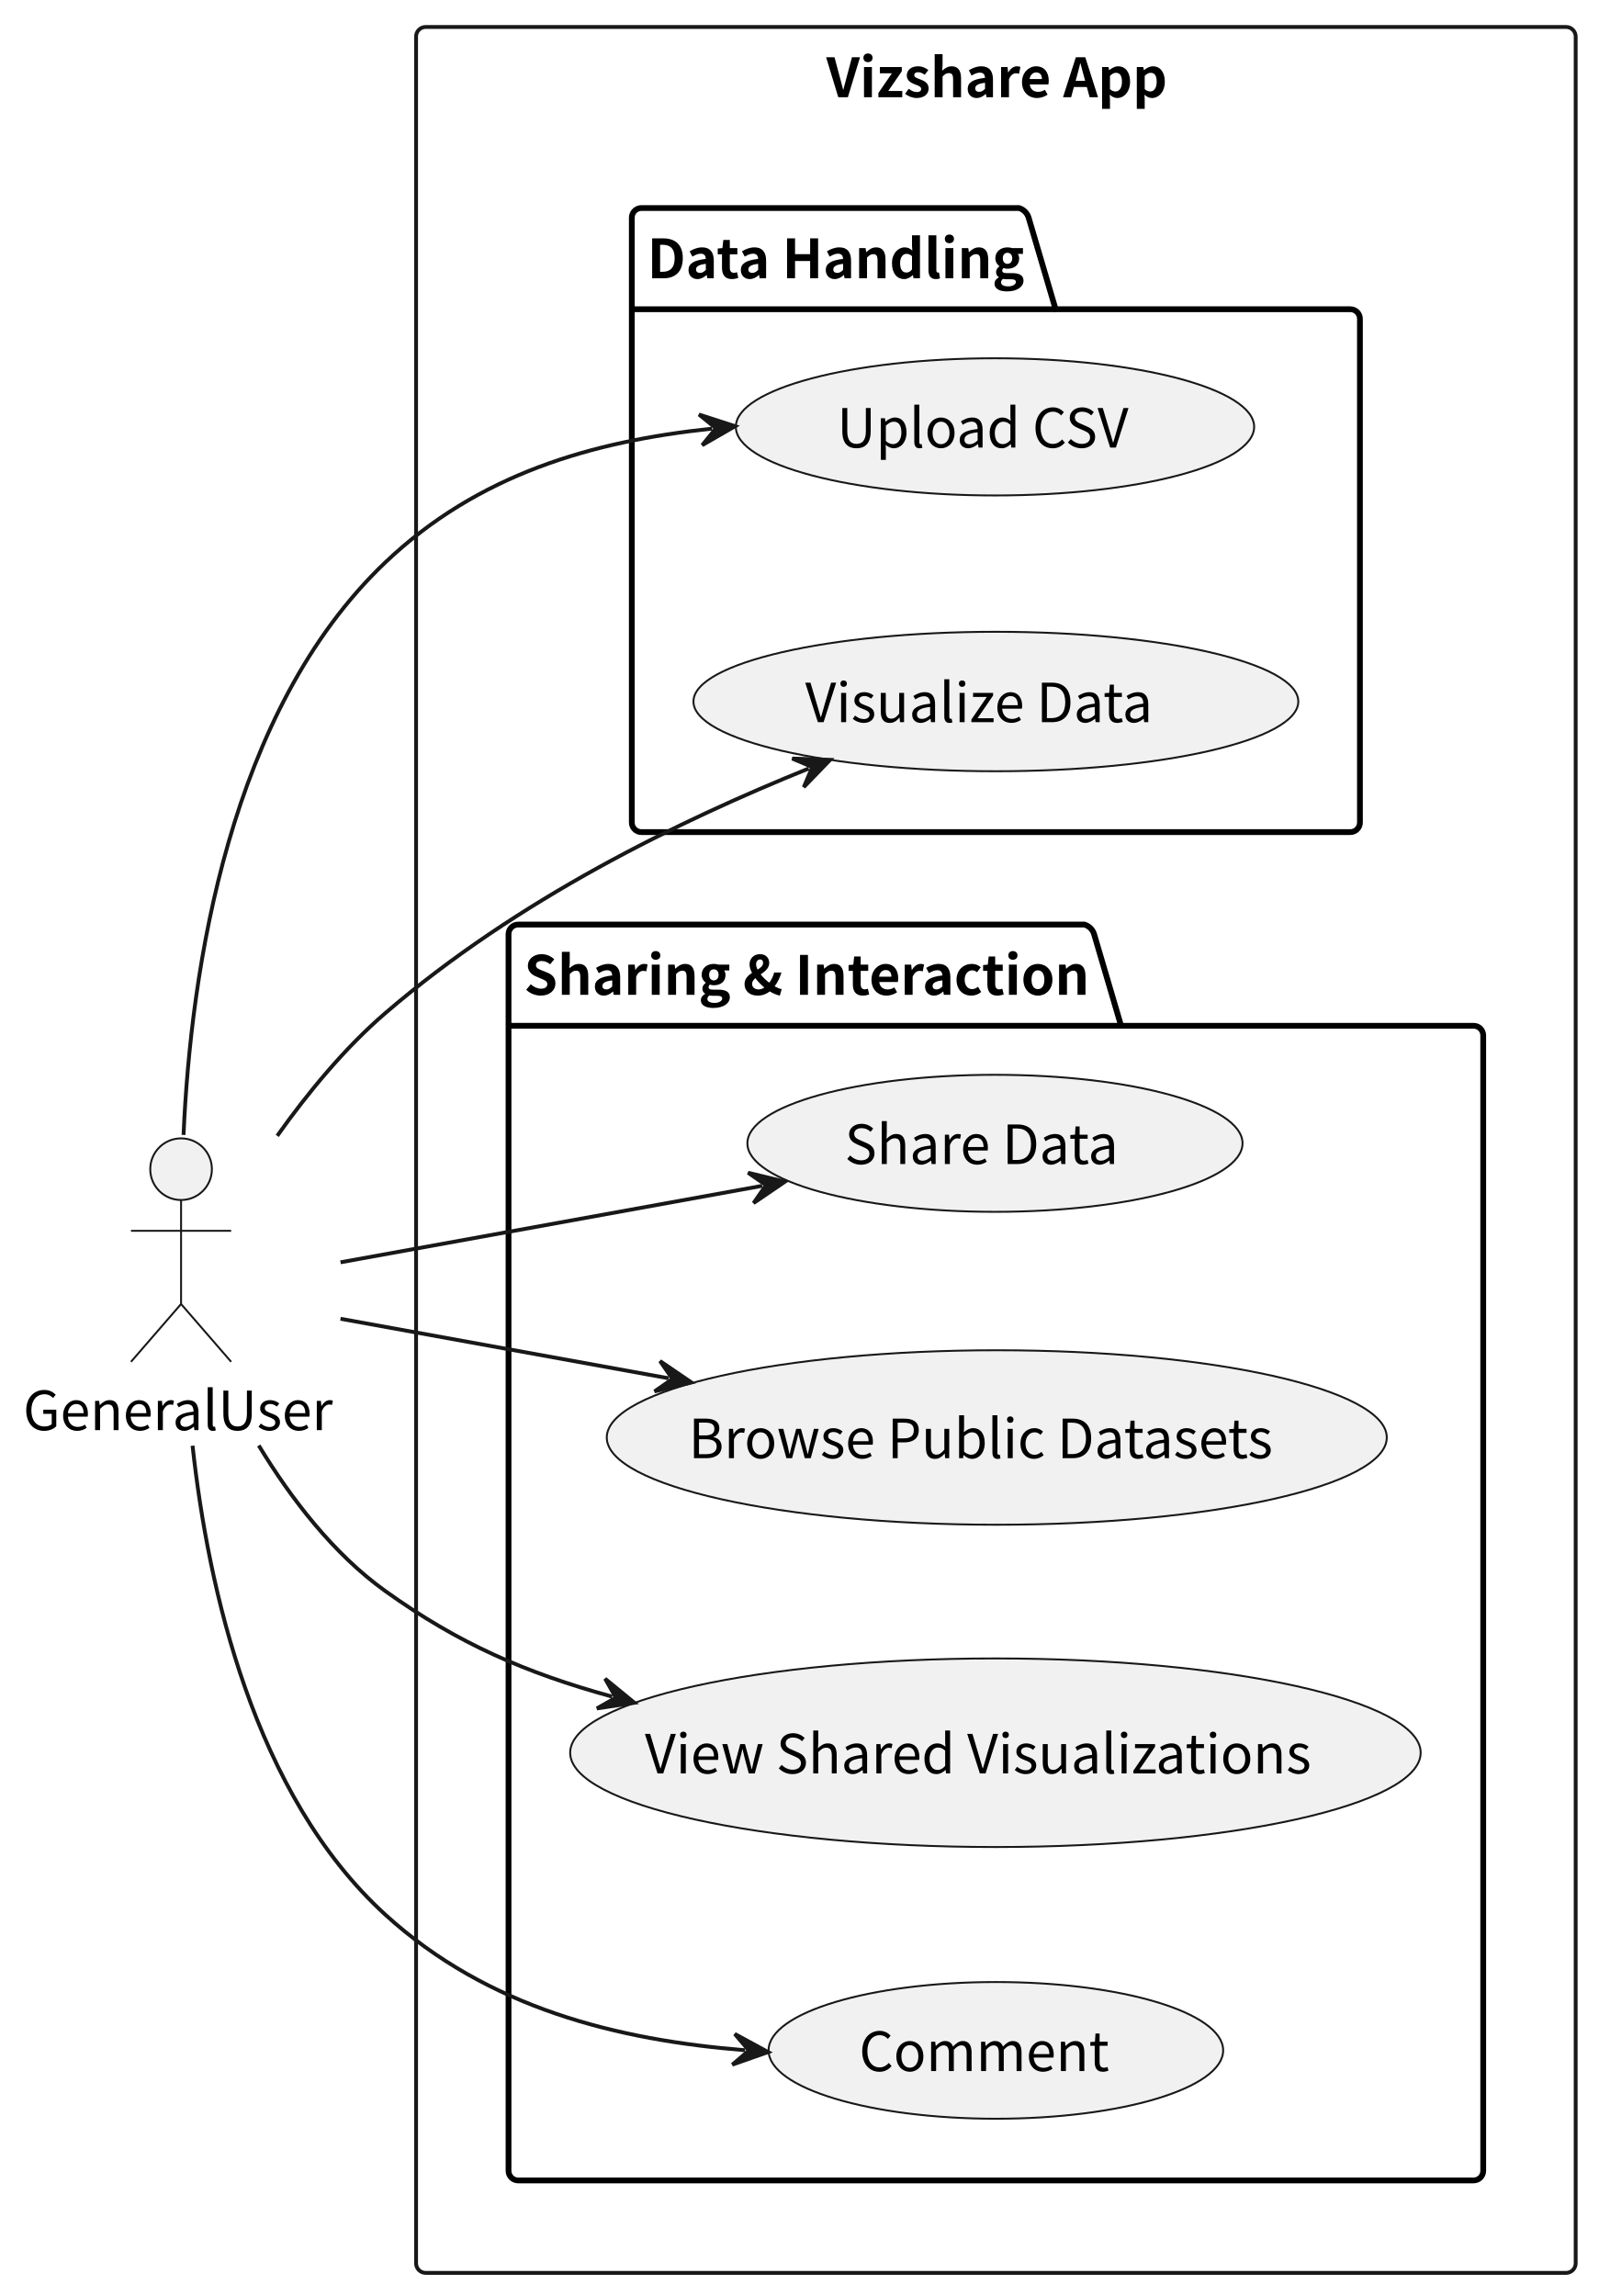
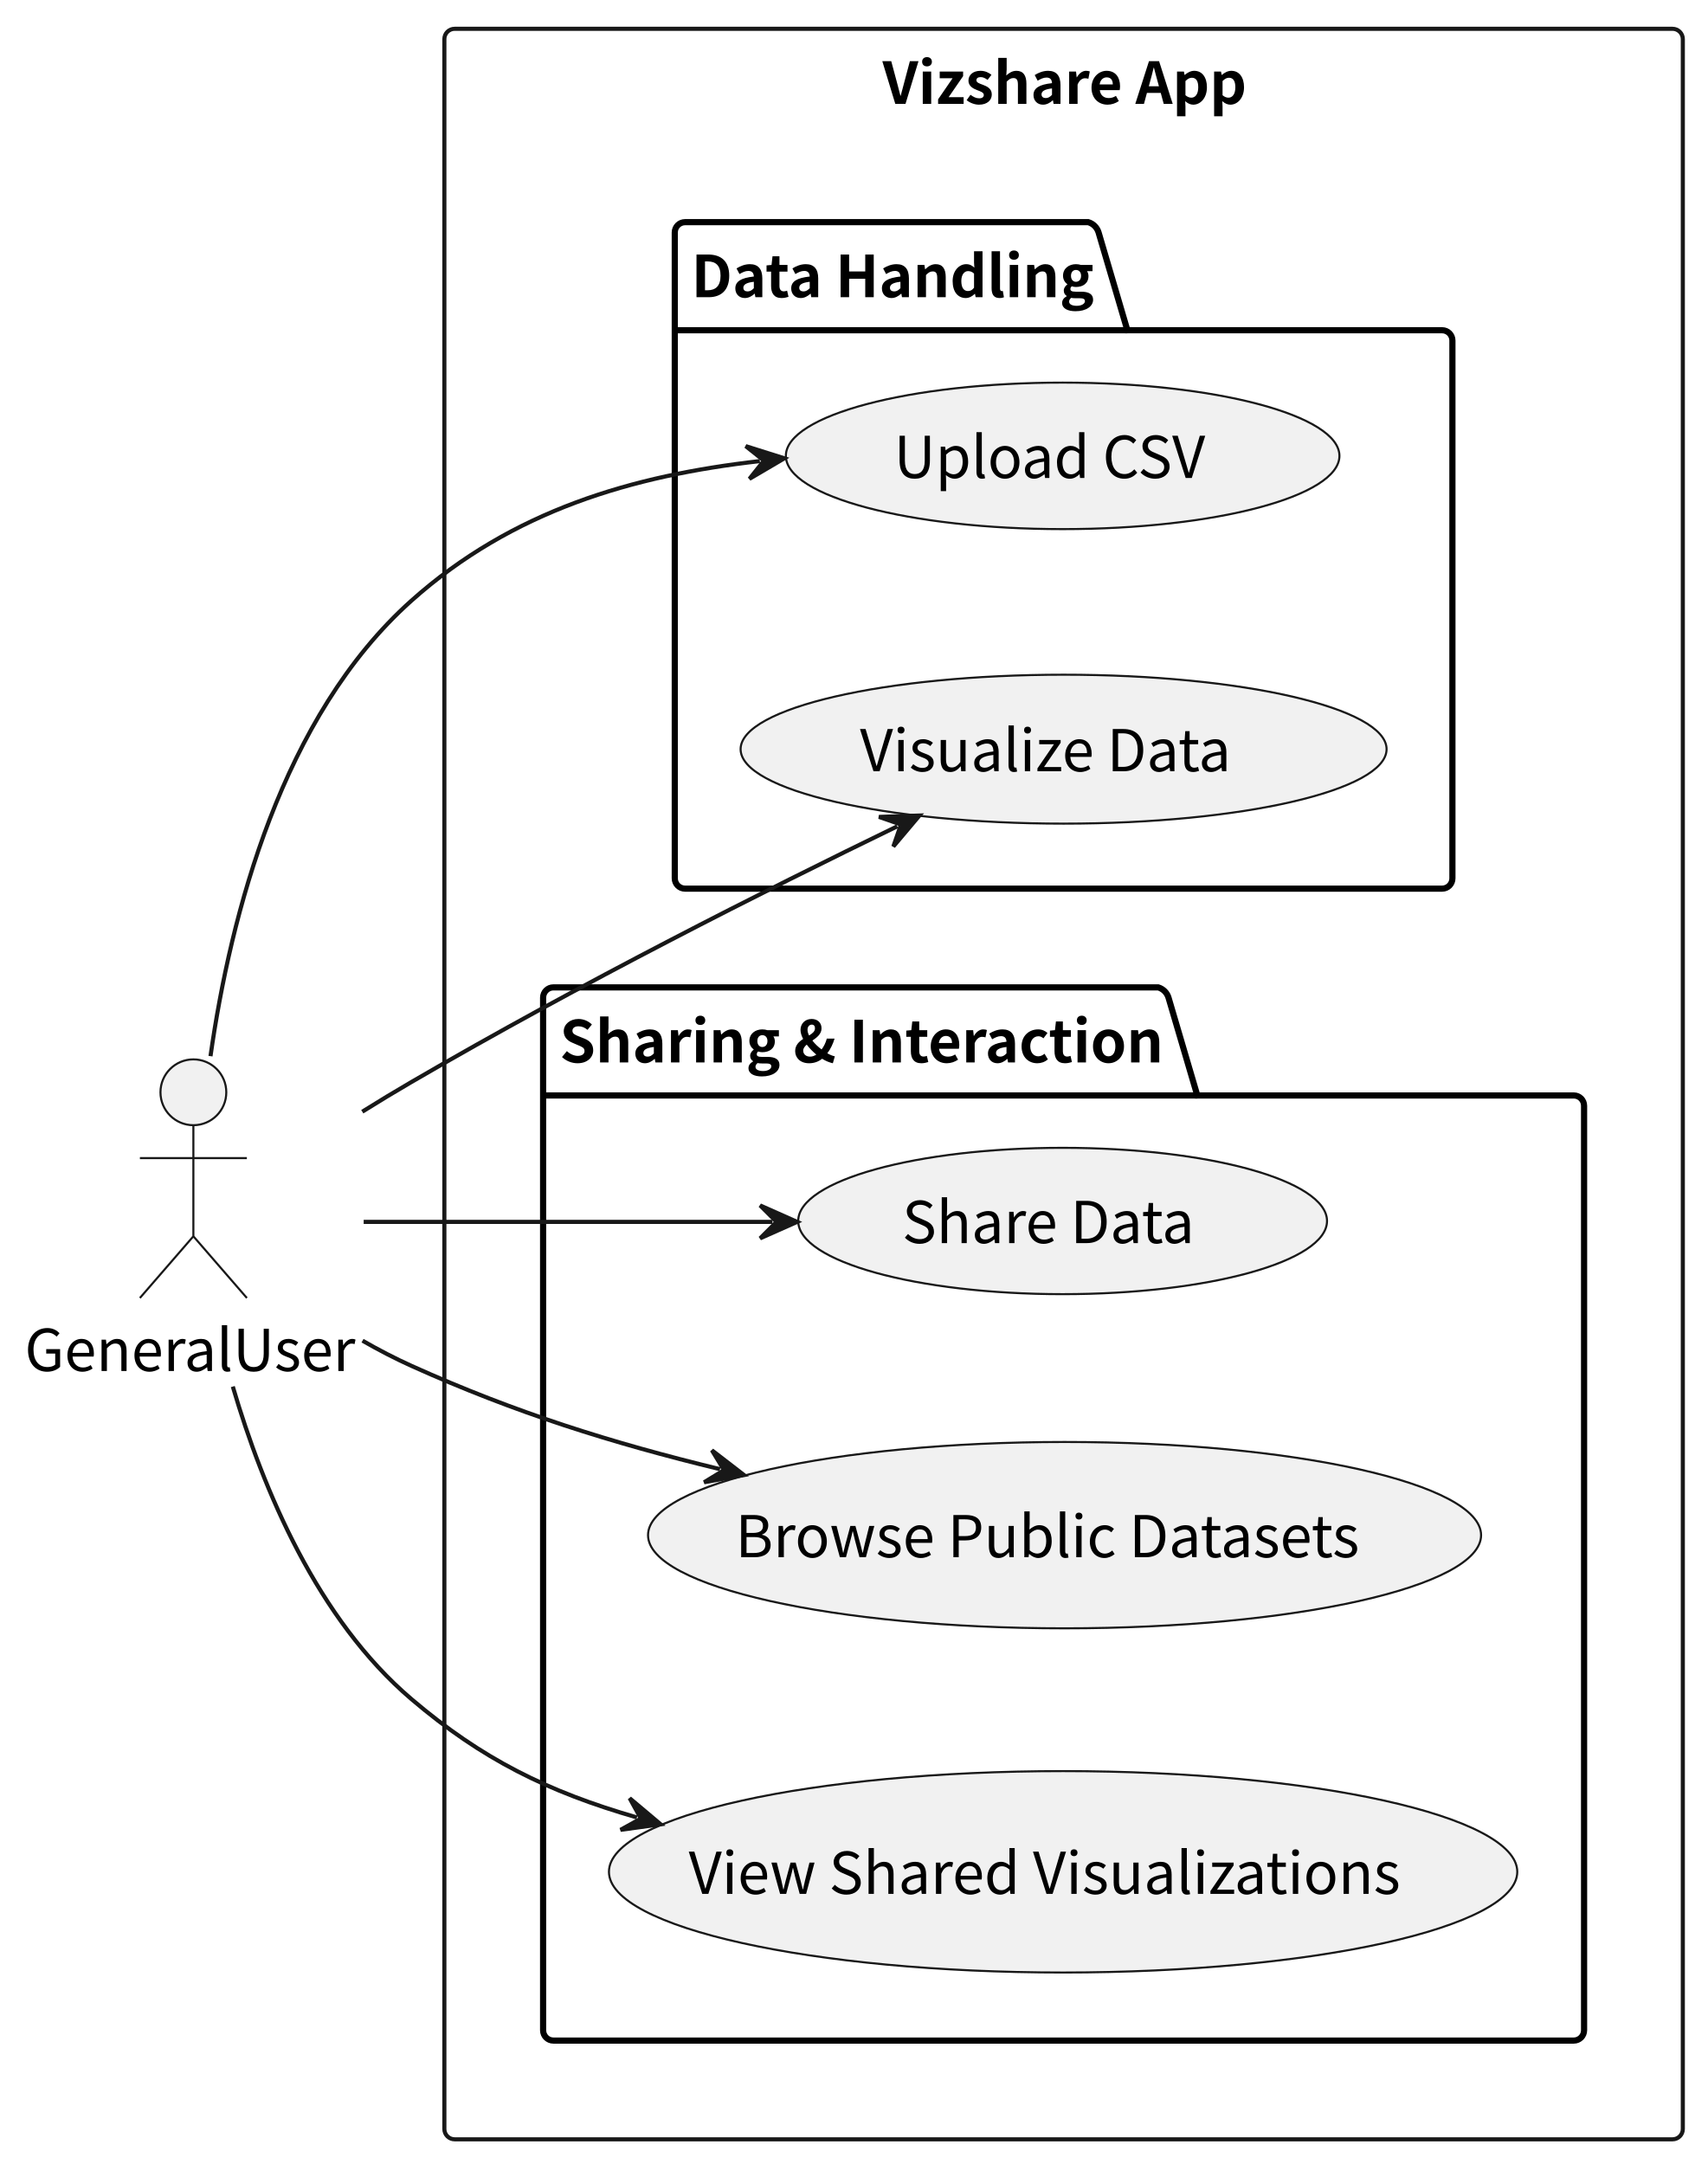
- <svg xmlns="http://www.w3.org/2000/svg" contentStyleType="text/css" height="596px" preserveAspectRatio="none" style="width:415px;height:596px;background:#FFFFFF;" version="1.1" viewBox="0 0 415 596" width="415px" zoomAndPan="magnify">
+ <svg xmlns="http://www.w3.org/2000/svg" contentStyleType="text/css" height="526px" preserveAspectRatio="none" style="width:415px;height:526px;background:#FFFFFF;" version="1.1" viewBox="0 0 415 526" width="415px" zoomAndPan="magnify">
  <defs />
  <g>
    <g id="cluster_Vizshare App">
-       <rect fill="none" height="583" rx="2.5" ry="2.5" style="stroke:#181818;stroke-width:1.0;" width="301" x="108" y="7" />
+       <rect fill="none" height="513" rx="2.5" ry="2.5" style="stroke:#181818;stroke-width:1.0;" width="301" x="108" y="7" />
      <text fill="#000000" font-family="Noto Sans CJK JP" font-size="14" font-weight="bold" lengthAdjust="spacing" textLength="88" x="214.5" y="25.24">Vizshare App</text>
    </g>
    <g id="cluster_Data Handling">
      <path d="M166.5,54 L264.5,54 A3.75,3.75 0 0 1 267,56.5 L274,80.272 L350.5,80.272 A2.5,2.5 0 0 1 353,82.772 L353,213.5 A2.5,2.5 0 0 1 350.5,216 L166.5,216 A2.5,2.5 0 0 1 164,213.5 L164,56.5 A2.5,2.5 0 0 1 166.5,54 " fill="none" style="stroke:#000000;stroke-width:1.5;" />
      <line style="stroke:#000000;stroke-width:1.5;" x1="164" x2="274" y1="80.272" y2="80.272" />
      <text fill="#000000" font-family="Noto Sans CJK JP" font-size="14" font-weight="bold" lengthAdjust="spacing" textLength="97" x="168" y="72.24">Data Handling</text>
    </g>
    <g id="cluster_Sharing &amp; Interaction">
-       <path d="M134.5,240 L281.5,240 A3.75,3.75 0 0 1 284,242.5 L291,266.272 L382.5,266.272 A2.5,2.5 0 0 1 385,268.772 L385,563.5 A2.5,2.5 0 0 1 382.5,566 L134.5,566 A2.5,2.5 0 0 1 132,563.5 L132,242.5 A2.5,2.5 0 0 1 134.5,240 " fill="none" style="stroke:#000000;stroke-width:1.5;" />
+       <path d="M134.5,240 L281.5,240 A3.75,3.75 0 0 1 284,242.5 L291,266.272 L382.5,266.272 A2.5,2.5 0 0 1 385,268.772 L385,493.5 A2.5,2.5 0 0 1 382.5,496 L134.5,496 A2.5,2.5 0 0 1 132,493.5 L132,242.5 A2.5,2.5 0 0 1 134.5,240 " fill="none" style="stroke:#000000;stroke-width:1.5;" />
      <line style="stroke:#000000;stroke-width:1.5;" x1="132" x2="291" y1="266.272" y2="266.272" />
      <text fill="#000000" font-family="Noto Sans CJK JP" font-size="14" font-weight="bold" lengthAdjust="spacing" textLength="146" x="136" y="258.24">Sharing &amp; Interaction</text>
    </g>
    <g id="elem_Upload CSV">
      <ellipse cx="258.271" cy="110.806" fill="#F1F1F1" rx="67.271" ry="17.806" style="stroke:#181818;stroke-width:0.5;" />
      <text fill="#000000" font-family="Noto Sans CJK JP" font-size="14" lengthAdjust="spacing" textLength="76" x="217.271" y="116.176">Upload CSV</text>
    </g>
    <g id="elem_Visualize Data">
      <ellipse cx="258.501" cy="182.1" fill="#F1F1F1" rx="78.501" ry="18.1" style="stroke:#181818;stroke-width:0.5;" />
      <text fill="#000000" font-family="Noto Sans CJK JP" font-size="14" lengthAdjust="spacing" textLength="93" x="209.001" y="187.47">Visualize Data</text>
    </g>
    <g id="elem_Share Data">
      <ellipse cx="258.263" cy="296.785" fill="#F1F1F1" rx="64.263" ry="17.785" style="stroke:#181818;stroke-width:0.5;" />
      <text fill="#000000" font-family="Noto Sans CJK JP" font-size="14" lengthAdjust="spacing" textLength="72" x="219.263" y="302.155">Share Data</text>
    </g>
    <g id="elem_Browse Public Datasets">
      <ellipse cx="258.735" cy="373.147" fill="#F1F1F1" rx="101.235" ry="22.647" style="stroke:#181818;stroke-width:0.5;" />
      <text fill="#000000" font-family="Noto Sans CJK JP" font-size="14" lengthAdjust="spacing" textLength="154" x="178.735" y="378.517">Browse Public Datasets</text>
    </g>
    <g id="elem_View Shared Visualizations">
      <ellipse cx="258.383" cy="454.977" fill="#F1F1F1" rx="110.383" ry="24.477" style="stroke:#181818;stroke-width:0.5;" />
      <text fill="#000000" font-family="Noto Sans CJK JP" font-size="14" lengthAdjust="spacing" textLength="176" x="167.383" y="460.347">View Shared Visualizations</text>
    </g>
-     <g id="elem_Comment">
-       <ellipse cx="258.499" cy="532.243" fill="#F1F1F1" rx="58.999" ry="17.743" style="stroke:#181818;stroke-width:0.5;" />
-       <text fill="#000000" font-family="Noto Sans CJK JP" font-size="14" lengthAdjust="spacing" textLength="65" x="222.999" y="537.613">Comment</text>
-     </g>
    <g id="elem_generalUser">
-       <ellipse cx="47" cy="303.5" fill="#F1F1F1" rx="8" ry="8" style="stroke:#181818;stroke-width:0.5;" />
-       <path d="M47,311.5 L47,338.5 M34,319.5 L60,319.5 M47,338.5 L34,353.5 M47,338.5 L60,353.5 " fill="none" style="stroke:#181818;stroke-width:0.5;" />
-       <text fill="#000000" font-family="Noto Sans CJK JP" font-size="14" lengthAdjust="spacing" textLength="82" x="6" y="371.24">GeneralUser</text>
+       <ellipse cx="47" cy="265.5" fill="#F1F1F1" rx="8" ry="8" style="stroke:#181818;stroke-width:0.5;" />
+       <path d="M47,273.5 L47,300.5 M34,281.5 L60,281.5 M47,300.5 L34,315.5 M47,300.5 L60,315.5 " fill="none" style="stroke:#181818;stroke-width:0.5;" />
+       <text fill="#000000" font-family="Noto Sans CJK JP" font-size="14" lengthAdjust="spacing" textLength="82" x="6" y="333.24">GeneralUser</text>
    </g>
    <g id="link_generalUser_Upload CSV">
-       <path d="M47.64,294.61 C49.54,251.62 59.44,184.59 100,146 C124.05,123.12 153.613,114.547 184.843,111.267 " fill="none" id="generalUser-to-Upload CSV" style="stroke:#181818;stroke-width:1.0;" />
-       <polygon fill="#181818" points="190.81,110.64,181.441,107.602,185.837,111.162,182.277,115.558,190.81,110.64" style="stroke:#181818;stroke-width:1.0;" />
+       <path d="M51.16,256.72 C56.05,222.36 68.46,174.16 100,146 C124.55,124.08 153.778,115.587 184.678,112.077 " fill="none" id="generalUser-to-Upload CSV" style="stroke:#181818;stroke-width:1.0;" />
+       <polygon fill="#181818" points="190.64,111.4,181.246,108.441,185.672,111.964,182.149,116.39,190.64,111.4" style="stroke:#181818;stroke-width:1.0;" />
    </g>
    <g id="link_generalUser_Visualize Data">
-       <path d="M71.96,294.85 C79.93,283.63 89.48,272.05 100,263 C134.51,233.33 176.198,213.141 209.918,199.491 " fill="none" id="generalUser-to-Visualize Data" style="stroke:#181818;stroke-width:1.0;" />
-       <polygon fill="#181818" points="215.48,197.24,205.637,196.909,210.845,199.116,208.638,204.325,215.48,197.24" style="stroke:#181818;stroke-width:1.0;" />
+       <path d="M88.05,270.22 C92.05,267.72 96.08,265.28 100,263 C141.59,238.8 185.793,216.532 218.073,200.852 " fill="none" id="generalUser-to-Visualize Data" style="stroke:#181818;stroke-width:1.0;" />
+       <polygon fill="#181818" points="223.47,198.23,213.627,198.564,218.972,200.415,217.122,205.76,223.47,198.23" style="stroke:#181818;stroke-width:1.0;" />
    </g>
    <g id="link_generalUser_Share Data">
-       <path d="M88.39,327.67 C121.21,321.72 161.886,314.34 197.846,307.82 " fill="none" id="generalUser-to-Share Data" style="stroke:#181818;stroke-width:1.0;" />
-       <polygon fill="#181818" points="203.75,306.75,194.181,304.42,198.83,307.642,195.608,312.291,203.75,306.75" style="stroke:#181818;stroke-width:1.0;" />
+       <path d="M88.39,297 C118.24,297 153.46,297 187.74,297 " fill="none" id="generalUser-to-Share Data" style="stroke:#181818;stroke-width:1.0;" />
+       <polygon fill="#181818" points="193.74,297,184.74,293,188.74,297,184.74,301,193.74,297" style="stroke:#181818;stroke-width:1.0;" />
    </g>
    <g id="link_generalUser_Browse Public Datasets">
-       <path d="M88.39,342.33 C114.2,347.01 142.596,352.159 173.566,357.779 " fill="none" id="generalUser-to-Browse Public Datasets" style="stroke:#181818;stroke-width:1.0;" />
-       <polygon fill="#181818" points="179.47,358.85,171.329,353.307,174.55,357.957,169.9,361.179,179.47,358.85" style="stroke:#181818;stroke-width:1.0;" />
+       <path d="M88.11,325.88 C92.03,328.13 96.03,330.21 100,332 C125.37,343.44 148.71,350.722 174.99,357.112 " fill="none" id="generalUser-to-Browse Public Datasets" style="stroke:#181818;stroke-width:1.0;" />
+       <polygon fill="#181818" points="180.82,358.53,173.02,352.517,175.962,357.349,171.13,360.29,180.82,358.53" style="stroke:#181818;stroke-width:1.0;" />
    </g>
    <g id="link_generalUser_View Shared Visualizations">
-       <path d="M67.16,375.22 C75.51,388.98 86.51,403.33 100,413 C118.98,426.6 136.295,434.198 158.895,440.418 " fill="none" id="generalUser-to-View Shared Visualizations" style="stroke:#181818;stroke-width:1.0;" />
-       <polygon fill="#181818" points="164.68,442.01,157.064,435.765,159.859,440.683,154.941,443.478,164.68,442.01" style="stroke:#181818;stroke-width:1.0;" />
-     </g>
-     <g id="link_generalUser_Comment">
-       <path d="M49.98,375.28 C54.02,412.24 65.84,465.85 100,497 C126.7,521.35 160.499,529.572 193.399,532.202 " fill="none" id="generalUser-to-Comment" style="stroke:#181818;stroke-width:1.0;" />
-       <polygon fill="#181818" points="199.38,532.68,190.727,527.976,194.396,532.282,190.09,535.95,199.38,532.68" style="stroke:#181818;stroke-width:1.0;" />
+       <path d="M56.58,337.03 C63.99,362.26 77.22,393.62 100,413 C117.13,427.58 133.055,435.486 154.805,441.766 " fill="none" id="generalUser-to-View Shared Visualizations" style="stroke:#181818;stroke-width:1.0;" />
+       <polygon fill="#181818" points="160.57,443.43,153.033,437.09,155.766,442.043,150.814,444.776,160.57,443.43" style="stroke:#181818;stroke-width:1.0;" />
    </g>
  </g>
</svg>
